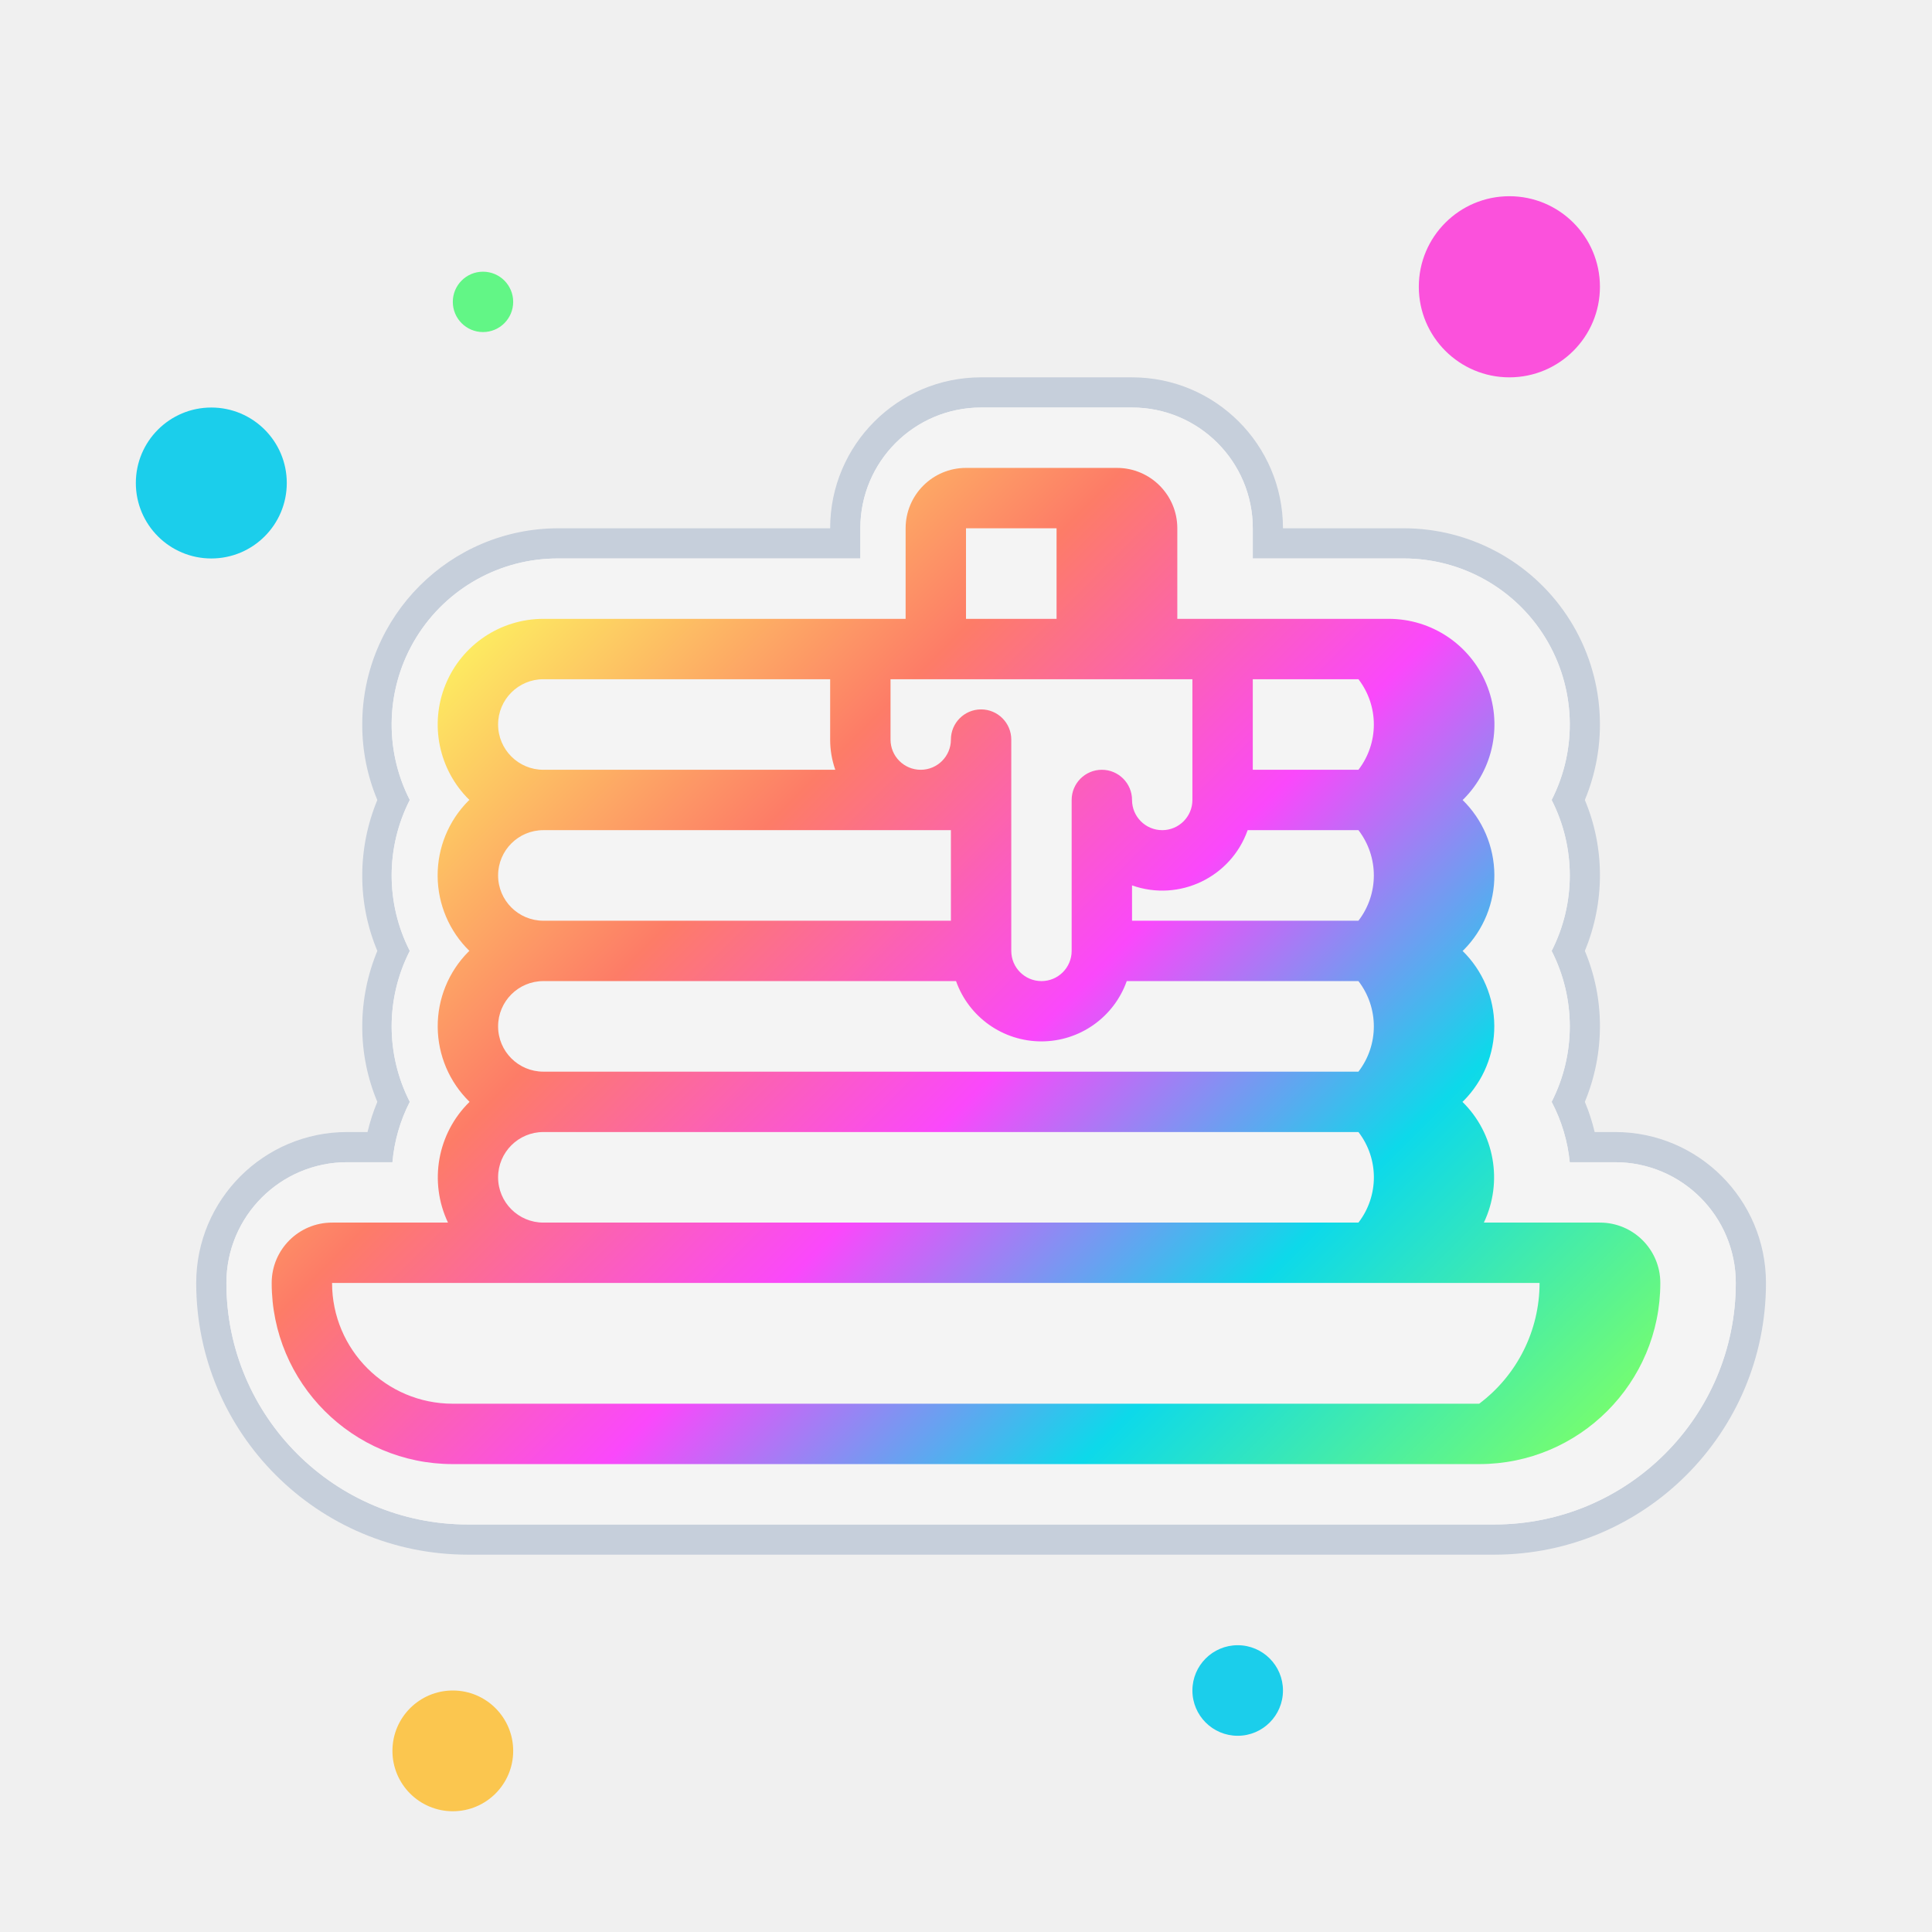
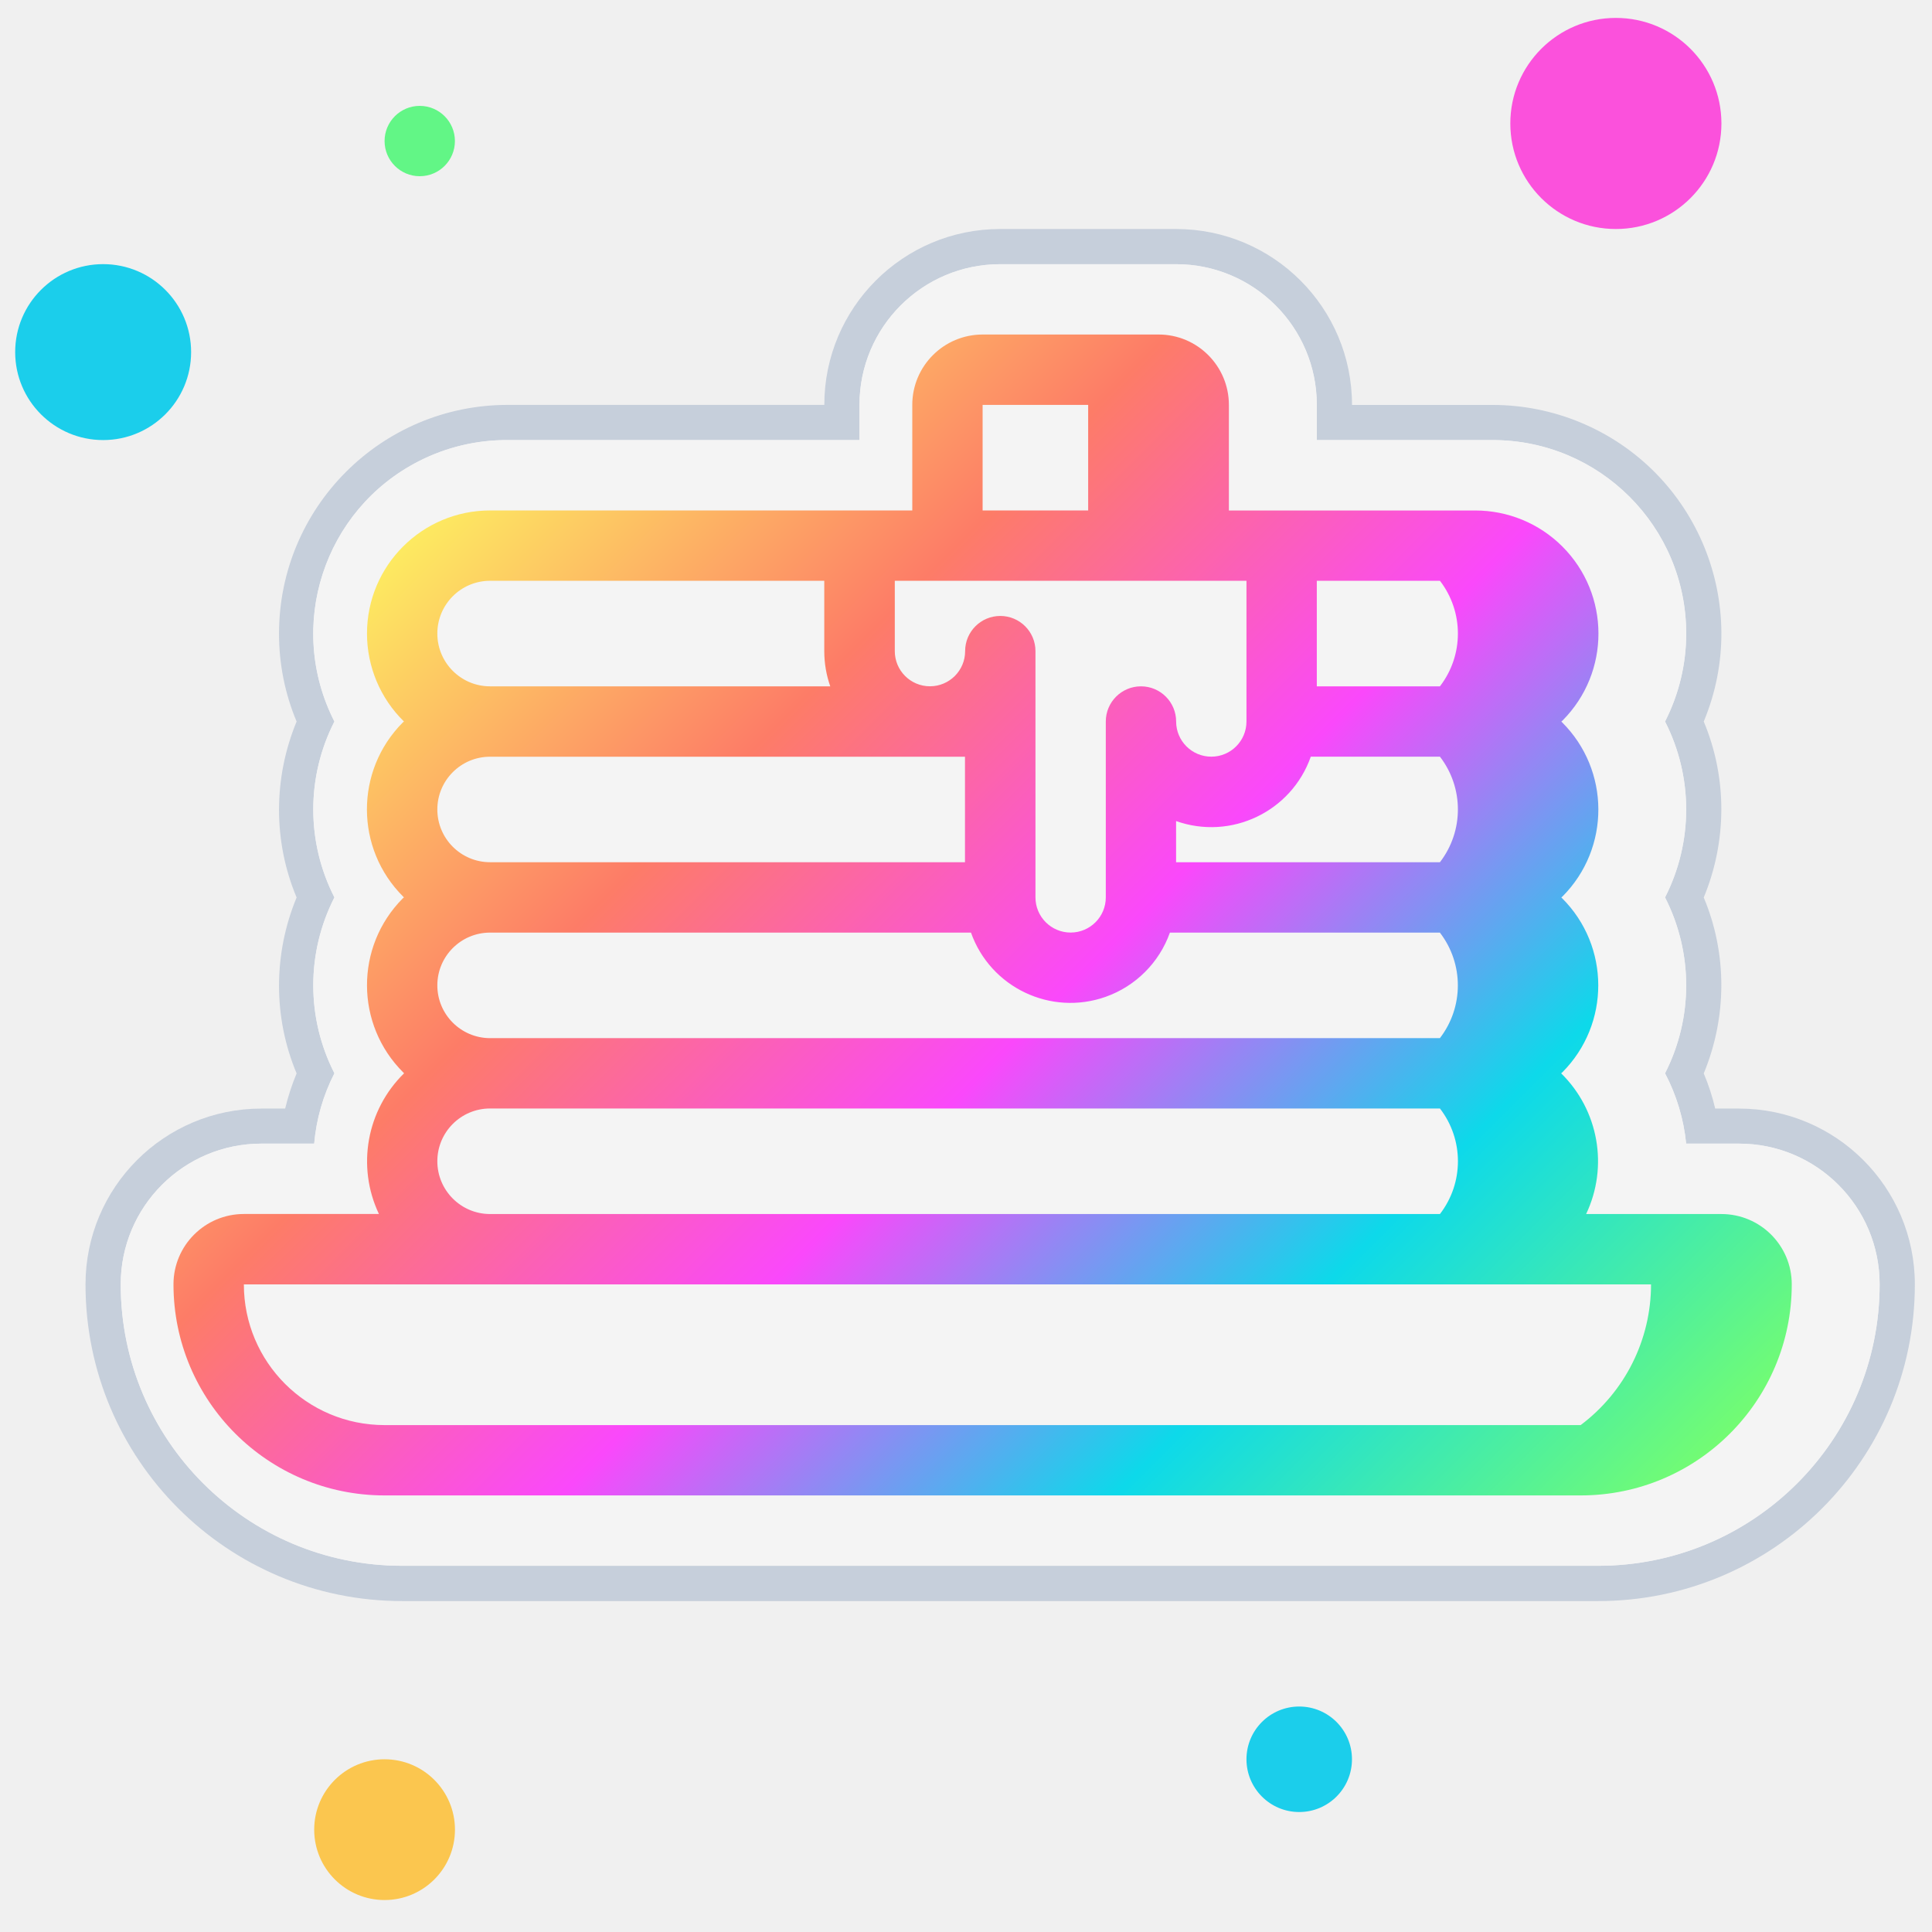
- <svg xmlns="http://www.w3.org/2000/svg" id="icons" viewBox="0 0 128 128">
-   <defs>
-     <style>.cls-1{opacity:0.24;}.cls-2{fill:#fff;}.cls-3{fill:#3f6498;}.Graphic-Style-3{fill:url(#linear-gradient);}.cls-4{fill:#fb51dc;}.cls-5{fill:#1bceeb;}.cls-6{fill:#62f686;}.cls-7{fill:#fbc64f;}</style>
-     <linearGradient id="linear-gradient" x1="32.53" y1="41.56" x2="95.46" y2="104.5" gradientUnits="userSpaceOnUse">
-       <stop offset="0" stop-color="#fdea61" />
-       <stop offset="0.25" stop-color="#fd7c67" />
-       <stop offset="0.5" stop-color="#fa48fb" />
-       <stop offset="0.75" stop-color="#0dd9ea" />
-       <stop offset="1" stop-color="#73fc73" />
-     </linearGradient>
-   </defs>
-   <g class="cls-1">
-     <path class="cls-2" d="M31,102A17,17,0,0,1,14,85a9,9,0,0,1,9-9h2.17a11.83,11.83,0,0,1,.92-3A11.85,11.85,0,0,1,25,68a12.07,12.07,0,0,1,1.09-5A11.85,11.85,0,0,1,25,58a12.07,12.07,0,0,1,1.09-5,12,12,0,0,1,2.4-13.46A12,12,0,0,1,37,36H56V35a9,9,0,0,1,9-9H75a9,9,0,0,1,9,9v1h9a12,12,0,0,1,10.91,17A11.85,11.85,0,0,1,105,58a12.07,12.07,0,0,1-1.09,5A11.85,11.85,0,0,1,105,68a12.07,12.07,0,0,1-1.09,5,11.83,11.83,0,0,1,.92,3H107a9,9,0,0,1,9,9,17,17,0,0,1-17,17Z" />
-     <path class="cls-3" d="M75,27a8,8,0,0,1,8,8v2H93a11,11,0,0,1,9.8,16,11,11,0,0,1,0,10,11,11,0,0,1,0,10A10.88,10.88,0,0,1,104,77h3a8,8,0,0,1,8,8,16,16,0,0,1-16,16H31A16,16,0,0,1,15,85a8,8,0,0,1,8-8h3a10.86,10.86,0,0,1,1.15-4,11,11,0,0,1,0-10,11,11,0,0,1,0-10A11,11,0,0,1,37,37H57V35a8,8,0,0,1,8-8H75m0-2H65A10,10,0,0,0,55,35H37A13,13,0,0,0,24,48a12.85,12.85,0,0,0,1,5,13.09,13.09,0,0,0-1,5,12.85,12.85,0,0,0,1,5,13.09,13.09,0,0,0-1,5,12.85,12.85,0,0,0,1,5,12.75,12.75,0,0,0-.65,2H23A10,10,0,0,0,13,85a18,18,0,0,0,18,18H99a18,18,0,0,0,18-18,10,10,0,0,0-10-10h-1.35a12.78,12.78,0,0,0-.65-2,13.09,13.09,0,0,0,1-5,12.85,12.85,0,0,0-1-5,13.09,13.09,0,0,0,1-5,12.85,12.85,0,0,0-1-5A13,13,0,0,0,93,35H85A10,10,0,0,0,75,25Z" />
-     <path class="cls-2" d="M31,101A16,16,0,0,1,15,85a8,8,0,0,1,8-8h3a10.86,10.86,0,0,1,1.15-4,11,11,0,0,1,0-10,11,11,0,0,1,0-10A11,11,0,0,1,37,37H57V35a8,8,0,0,1,8-8H75a8,8,0,0,1,8,8v2H93a11,11,0,0,1,9.8,16,11,11,0,0,1,0,10,11,11,0,0,1,0,10A10.88,10.88,0,0,1,104,77h3a8,8,0,0,1,8,8,16,16,0,0,1-16,16Z" />
+ <svg xmlns="http://www.w3.org/2000/svg" id="icons" viewBox="0 0 4098.3 4098.3" width="4098.3" height="4098.3">
+   <style>.st0{opacity:.24}.st1{fill:#fff}.st2{fill:#3f6498}.st3{fill:url(#SVGID_1_)}.st4{fill:#fb51dc}.st5{fill:#1bceeb}.st6{fill:#62f686}.st7{fill:#fbc64f}</style>
+   <g class="st0">
+     <path d="M853.1 3358.8c-350.3 0-634.3-284-634.3-634.3 0-185.5 150.3-335.8 335.8-335.8h81c6.4-38.7 18-76.3 34.3-111.9-27-58.5-40.9-122.2-40.7-186.6.1-64.4 13.9-128 40.7-186.6-27-58.5-40.9-122.2-40.7-186.6.1-64.4 13.9-128 40.7-186.6-77.8-169.7-42.1-369.9 89.6-502.2 84-84.5 198.3-132.1 317.5-132.1h708.9v-37.3c0-185.5 150.3-335.8 335.8-335.8h373.1c185.5 0 335.8 150.3 335.8 335.8v37.3h335.8c247.3 0 447.8 200.4 447.8 447.7 0 64.4-13.9 128.1-40.7 186.6 27 58.5 40.9 122.2 40.7 186.6-.1 64.4-13.9 128-40.7 186.6 27 58.5 40.9 122.2 40.7 186.6-.1 64.4-13.9 128-40.7 186.6 16.4 35.6 27.9 73.3 34.3 111.9h81c185.5 0 335.8 150.3 335.8 335.8 0 350.3-284 634.3-634.3 634.3H853.1z" class="st1" />
+     <path d="M2494.8 560.4c164.9 0 298.5 133.6 298.5 298.5v74.6h373.1c226.7 0 410.5 183.7 410.5 410.4 0 64.9-15.4 128.8-44.9 186.6 59.8 117.2 59.8 255.9 0 373.1 59.8 117.2 59.8 255.9 0 373.1 24.4 46.4 39.6 97.1 44.8 149.2h111.9c164.9 0 298.5 133.6 298.5 298.5 0 329.7-267.3 597-597 597H853.1c-329.7 0-597-267.3-597-597 0-164.9 133.6-298.5 298.5-298.5h111.9c4.5-52.1 19.1-102.7 42.9-149.2-59.8-117.2-59.8-255.9 0-373.1-59.8-117.2-59.8-255.9 0-373.1-103-201.9-22.9-449.1 179-552.2 58.4-29.8 123-45.2 188.5-44.8h746.3v-74.6c0-164.9 133.6-298.5 298.5-298.5h373.1m0-74.6h-373.1c-206.1 0-373.1 167.1-373.1 373.1H1077c-267.9 0-485.1 217.2-485.1 485.1-.1 64.1 12.5 127.5 37.3 186.6a489.29 489.29 0 0 0-37.3 186.6c-.1 64.1 12.5 127.5 37.3 186.6a489.29 489.29 0 0 0-37.3 186.6c-.1 64.1 12.5 127.5 37.3 186.6-10.1 24.2-18.2 49.1-24.3 74.6h-50.4c-206.1 0-373.1 167.1-373.1 373.1 0 370.9 300.7 671.6 671.6 671.6h2537.3c370.9 0 671.6-300.7 671.6-671.6 0-206.1-167.1-373.1-373.1-373.1h-50.4c-6-25.5-14.1-50.5-24.3-74.6a489.29 489.29 0 0 0 37.3-186.6c.1-64.1-12.5-127.5-37.3-186.6a489.29 489.29 0 0 0 37.3-186.6c.1-64.1-12.5-127.5-37.3-186.6 103-247.3-13.9-531.3-261.2-634.3a485.54 485.54 0 0 0-186.6-37.3H2868c0-206.2-167.1-373.2-373.2-373.2z" class="st2" />
+     <path d="M853.1 3321.5c-329.7 0-597-267.3-597-597 0-164.9 133.6-298.5 298.5-298.5h111.9c4.5-52.1 19.1-102.7 42.9-149.2-59.8-117.2-59.8-255.9 0-373.1-59.8-117.2-59.8-255.9 0-373.1-103-201.9-22.9-449.1 179-552.2 58.4-29.8 123-45.2 188.5-44.8h746.3V859c0-164.9 133.6-298.5 298.5-298.5h373.1c164.9 0 298.5 133.6 298.5 298.5v74.6h373.1c226.7 0 410.5 183.7 410.5 410.4 0 64.9-15.4 128.8-44.9 186.6 59.8 117.2 59.8 255.9 0 373.1 59.8 117.2 59.8 255.9 0 373.1 24.4 46.4 39.6 97.1 44.8 149.2h111.9c164.9 0 298.5 133.6 298.5 298.5 0 329.7-267.3 597-597 597H853.1z" class="st1" />
  </g>
-   <path class="Graphic-Style-3" d="M106,81H98.31a7,7,0,0,0-1.42-8l.07-.06A7,7,0,0,0,96.9,63l.07-.06A7,7,0,0,0,96.9,53l.07-.06A7,7,0,0,0,92,41H78V35a4,4,0,0,0-4-4H64a4,4,0,0,0-4,4v6H36a7,7,0,0,0-4.9,12l-.07.06A7,7,0,0,0,31.1,63l-.07.06A7,7,0,0,0,31.11,73a7,7,0,0,0-1.43,8H22a4,4,0,0,0-4,4A12,12,0,0,0,30,97H98a12,12,0,0,0,12-12A4,4,0,0,0,106,81ZM75,61V58.66A6,6,0,0,0,82.66,55H90a4.92,4.92,0,0,1,0,6ZM90,45a4.92,4.92,0,0,1,0,6H83V45ZM64,35h6v6H64Zm0,10H79v8a2,2,0,0,1-4,0,2,2,0,0,0-4,0V63a2,2,0,0,1-4,0V49a2,2,0,0,0-4,0,2,2,0,0,1-4,0V45ZM33,48a3,3,0,0,1,3-3H55v4a6,6,0,0,0,.34,2H36A3,3,0,0,1,33,48Zm0,10a3,3,0,0,1,3-3H63v6H36A3,3,0,0,1,33,58Zm0,10a3,3,0,0,1,3-3H63.34a6,6,0,0,0,11.31,0H90a4.92,4.92,0,0,1,0,6H36A3,3,0,0,1,33,68Zm0,10a3,3,0,0,1,3-3H90a4.91,4.91,0,0,1,0,6H36A3,3,0,0,1,33,78ZM22,85h80a10,10,0,0,1-4,8H30A8,8,0,0,1,22,85Z" />
-   <circle class="cls-4" cx="100" cy="19" r="6" />
-   <circle class="cls-5" cx="14" cy="32" r="5" />
-   <circle class="cls-6" cx="32" cy="20" r="2" />
-   <circle class="cls-5" cx="82" cy="112" r="3" />
-   <circle class="cls-7" cx="30" cy="116" r="4" />
+   <linearGradient id="SVGID_1_" x1="910.43" x2="3258.49" y1="-601.75" y2="-2950.19" gradientTransform="matrix(1 0 0 -1 0 502)" gradientUnits="userSpaceOnUse">
+     <stop offset="0" stop-color="#fdea61" />
+     <stop offset=".25" stop-color="#fd7c67" />
+     <stop offset=".5" stop-color="#fa48fb" />
+     <stop offset=".75" stop-color="#0dd9ea" />
+     <stop offset="1" stop-color="#73fc73" />
+   </linearGradient>
+   <path d="M3651.5 2575.3h-286.9c47.8-100.6 26.5-220.5-53-298.5l2.6-2.2c101.8-102.2 101.5-267.6-.7-369.4l-1.5-1.5 2.6-2.2c101.7-102.3 101.2-267.7-1.1-369.4l-1.5-1.5 2.6-2.2c101.8-102.2 101.5-267.6-.7-369.4-49-48.9-115.5-76.2-184.7-76.1h-522.4v-224c0-82.4-66.8-149.3-149.2-149.3h-373.1c-82.4 0-149.3 66.8-149.3 149.3v223.9h-895.5c-144.2 0-261.2 116.9-261.2 261.1 0 70.2 28.2 137.5 78.4 186.6l-2.6 2.2c-101.7 102.3-101.2 267.7 1.1 369.4l1.5 1.5-2.6 2.2c-101.6 102.4-101 267.8 1.4 369.4l1.5 1.5c-79.6 77.9-101.1 197.8-53.4 298.5H517.3c-82.4 0-149.3 66.8-149.3 149.2 0 247.3 200.5 447.8 447.8 447.8H3353c247.3 0 447.8-200.5 447.8-447.8 0-82.3-66.8-149.1-149.3-149.1zM2494.8 1829v-87.3c116.6 41.3 244.5-19.8 285.7-136.4 0-.1 0-.1.1-.2h273.9c50.8 66 50.8 157.9 0 223.9h-559.7zm559.7-597c50.8 66 50.8 157.9 0 223.9h-261.2V1232h261.2zm-970.1-373.1h223.9v223.9h-223.9V858.9zm0 373.1h559.7v298.5c0 41.2-33.4 74.6-74.6 74.6s-74.6-33.4-74.6-74.6-33.4-74.6-74.6-74.6c-41.2 0-74.6 33.4-74.6 74.6v373.1c0 41.2-33.4 74.6-74.6 74.6-41.2 0-74.6-33.4-74.6-74.6v-522.4c0-41.2-33.4-74.6-74.6-74.6-41.2 0-74.6 33.4-74.6 74.6s-33.4 74.6-74.6 74.6c-41.2 0-74.6-33.4-74.6-74.6V1232h186.3zM927.7 1343.9c0-61.8 50.1-111.9 111.9-111.9h708.9v149.3c0 25.4 4.3 50.7 12.7 74.6h-721.6c-61.8 0-111.9-50.1-111.9-112zm0 373.2c0-61.8 50.1-111.9 111.9-111.9H2047V1829H1039.7c-61.9 0-112-50.1-112-111.9zm0 373.1c0-61.8 50.1-111.9 111.9-111.9h1020.1c41.3 116.5 169.3 177.5 285.8 136.2 63.6-22.6 113.6-72.6 136.2-136.2h572.7c50.8 66 50.8 157.9 0 223.9H1039.7c-61.9-.1-112-50.2-112-112zm0 373.1c0-61.8 50.1-111.9 111.9-111.9h2014.9c50.9 65.9 50.9 157.9 0 223.9H1039.7c-61.9 0-112-50.2-112-112zm-410.4 261.2h2985c0 117.4-55.3 228-149.3 298.5H815.8c-164.9 0-298.5-133.6-298.5-298.5z" class="st3" />
+   <circle cx="3427.7" cy="261.9" r="223.9" class="st4" />
+   <circle cx="218.8" cy="746.9" r="186.6" class="st5" />
+   <circle cx="890.4" cy="299.2" r="74.6" class="st6" />
+   <circle cx="2756" cy="3731.9" r="111.9" class="st5" />
+   <circle cx="815.8" cy="3881.2" r="149.3" class="st7" />
</svg>
